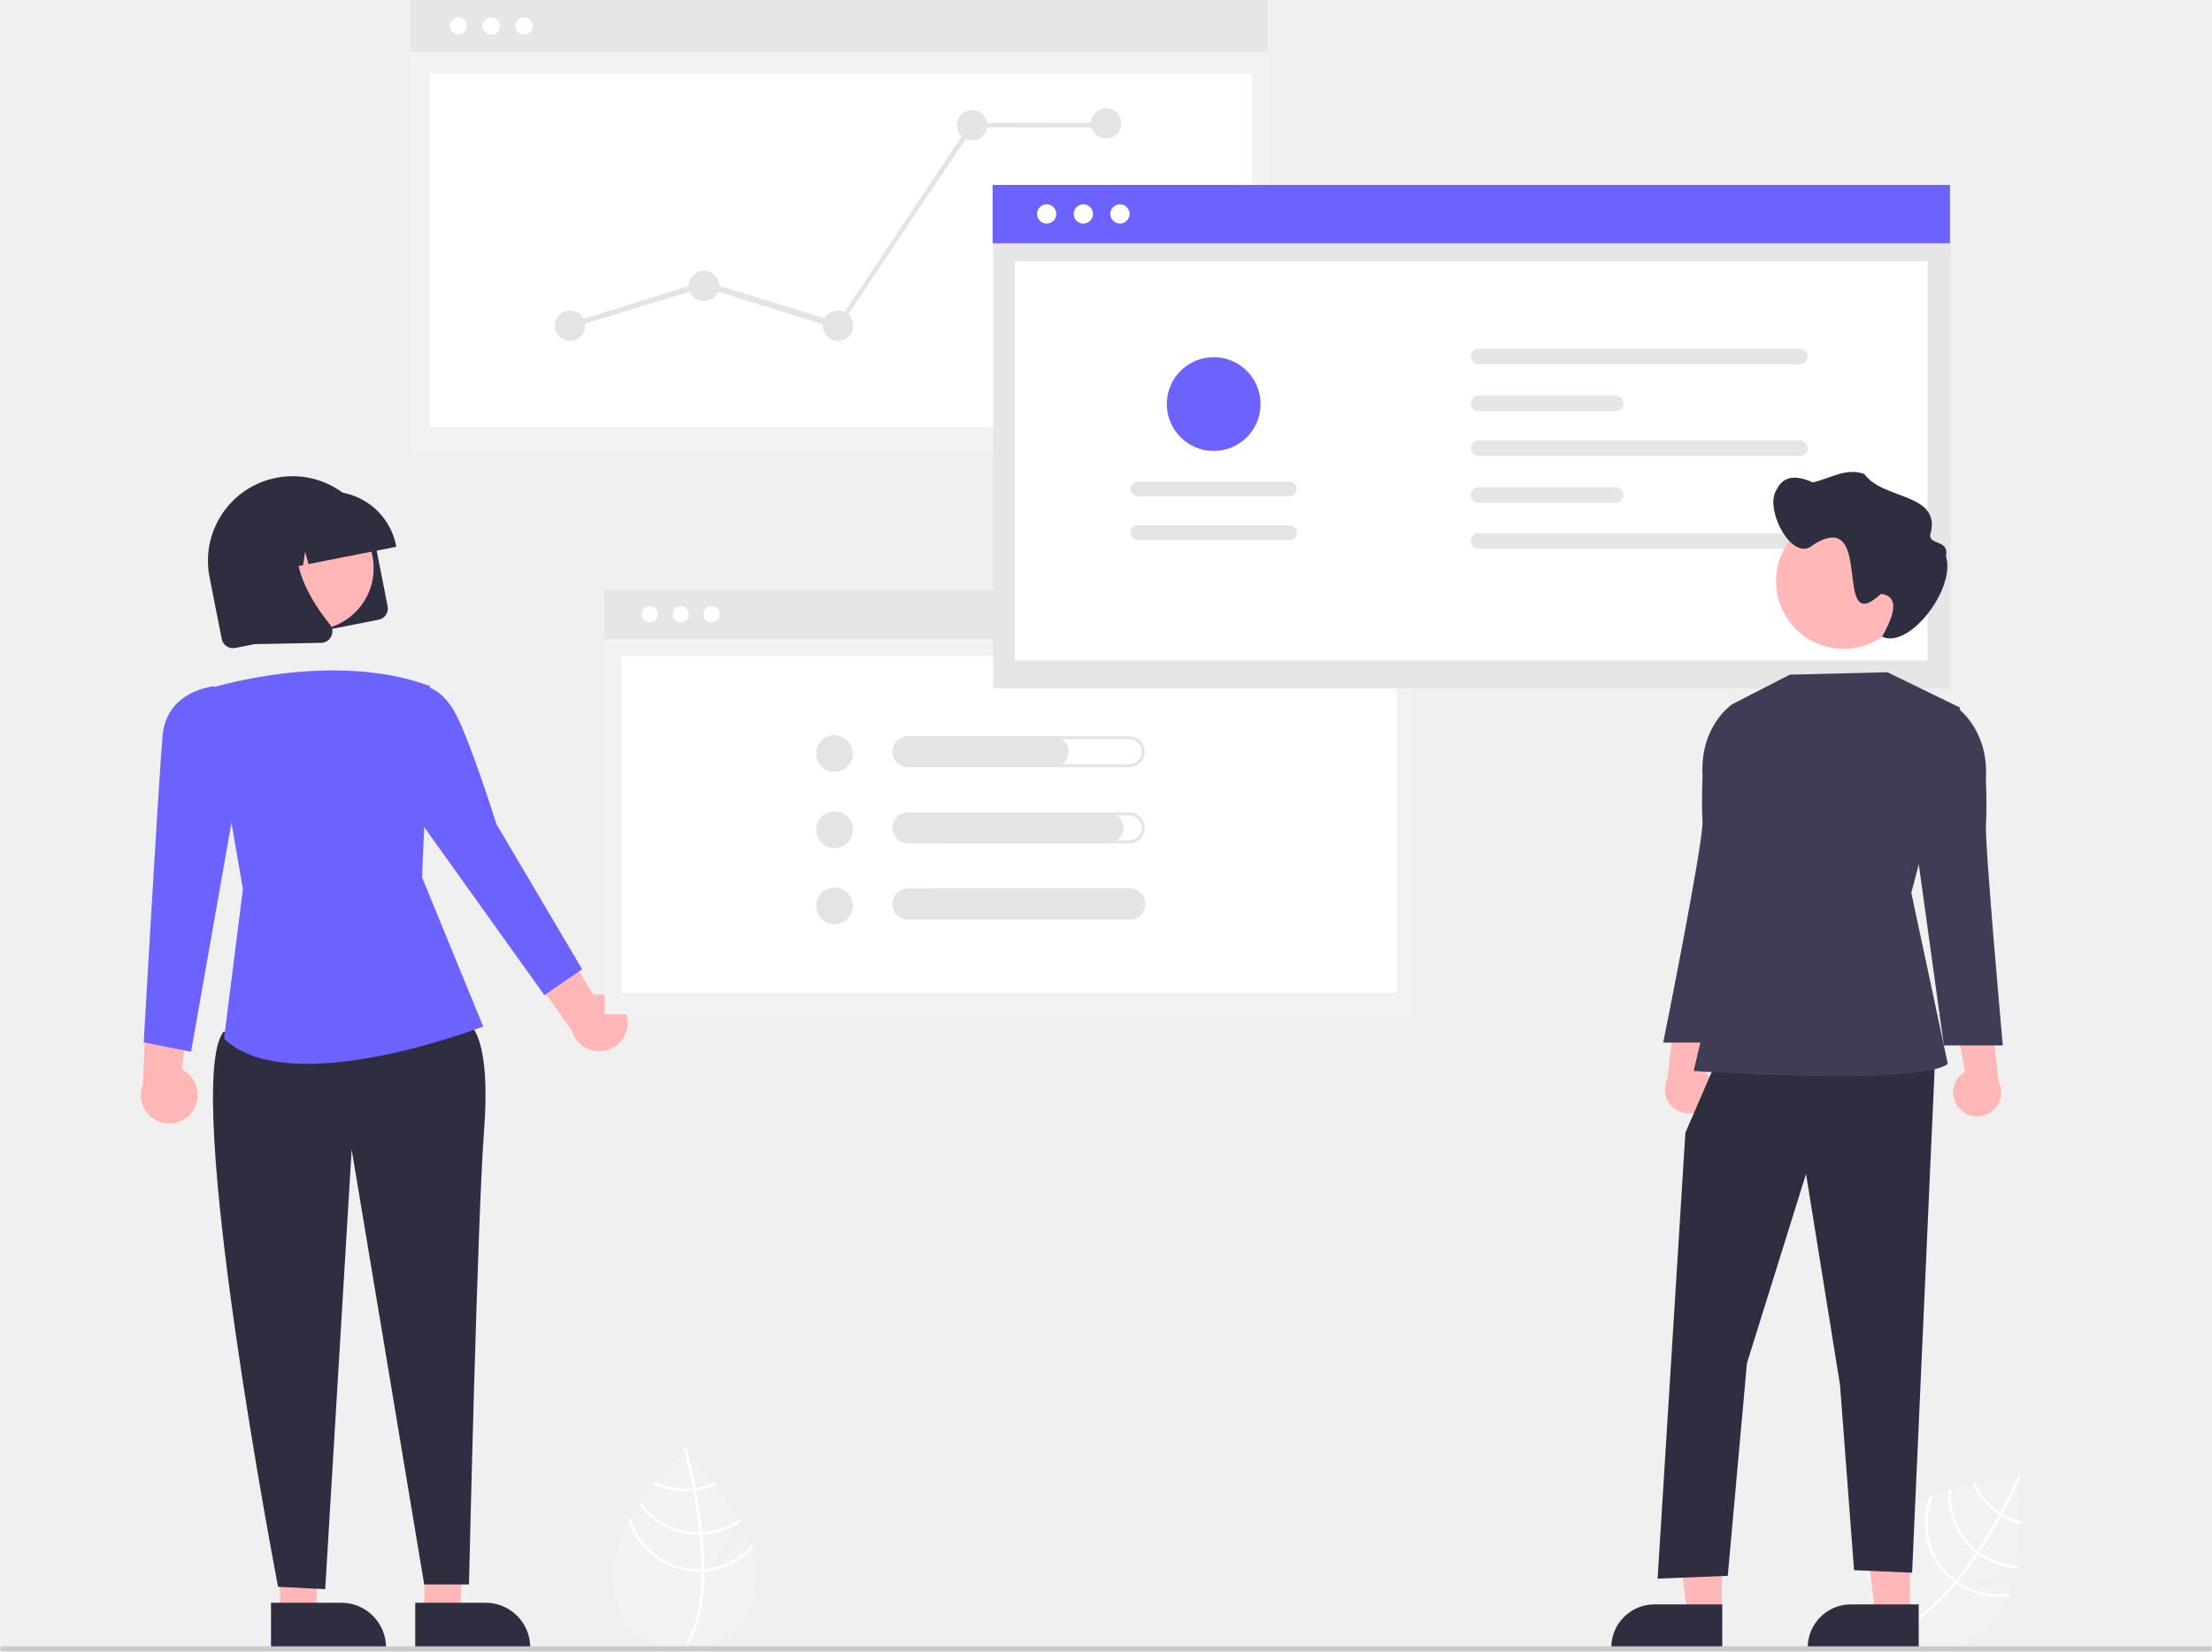
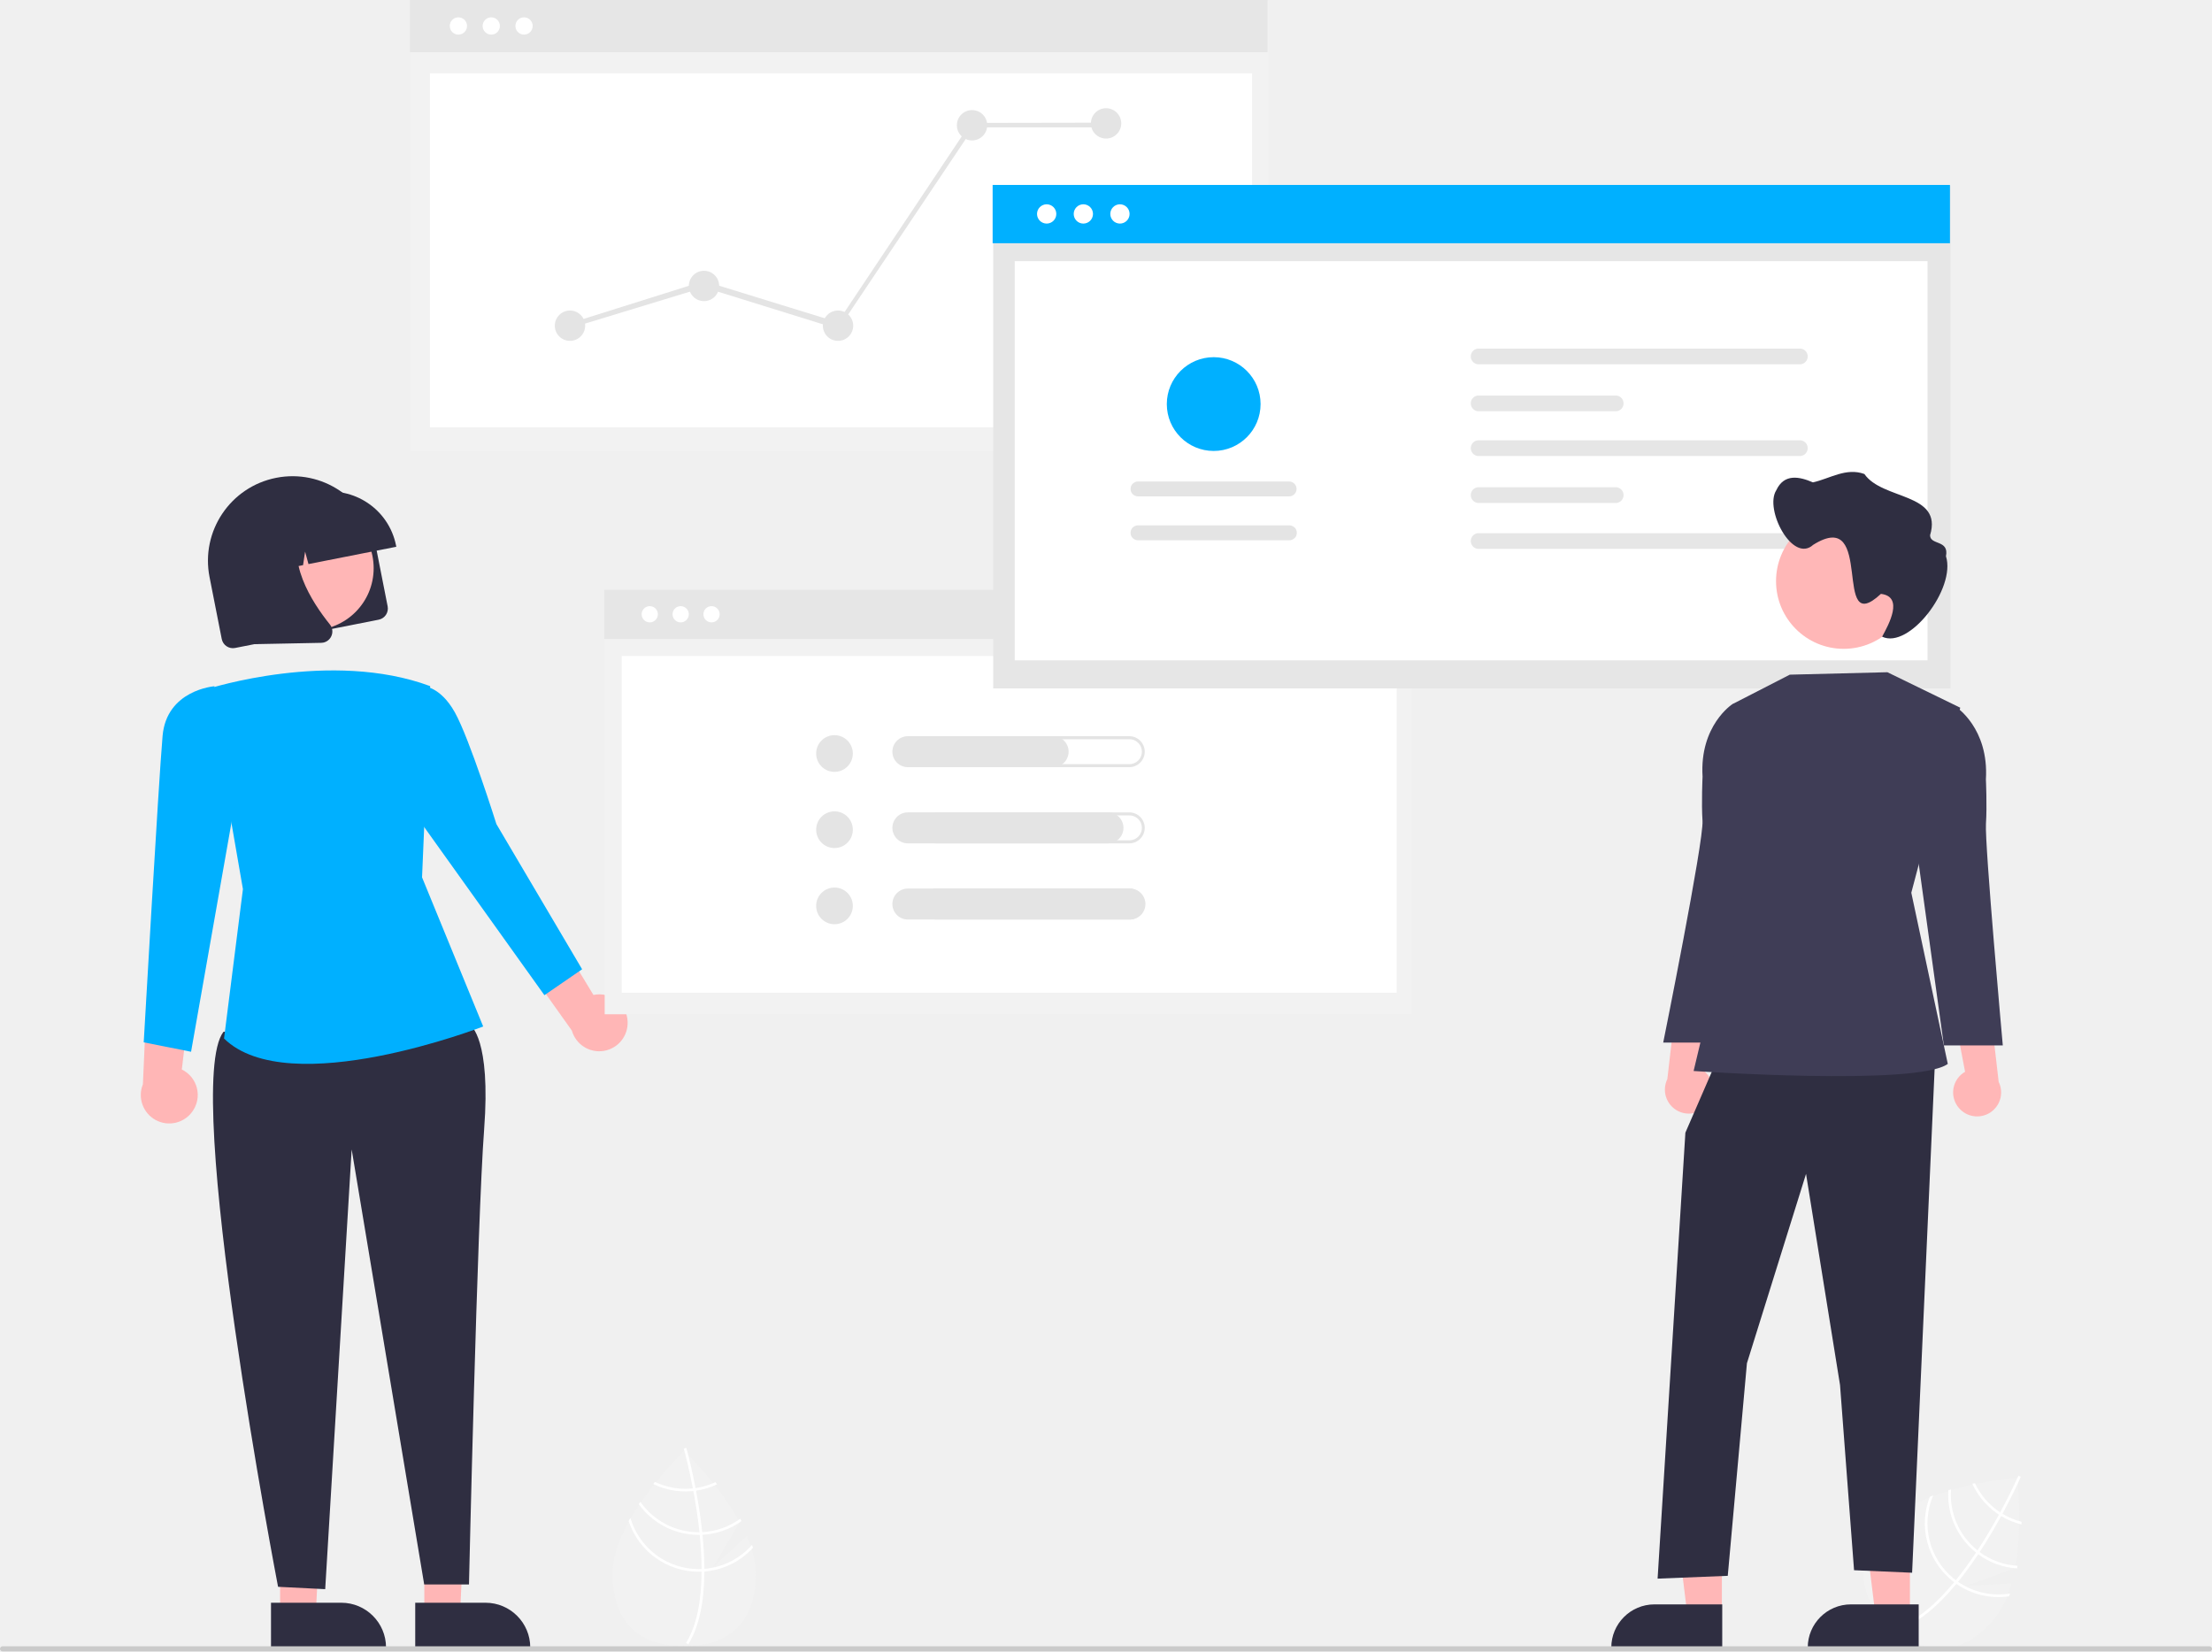
<svg xmlns="http://www.w3.org/2000/svg" data-name="Layer 1" width="864" height="645" viewBox="0 0 864 645">
  <path d="M459.675,727.481l-13.169,12.124,10.466-17.561C448.726,707.091,435.24,694.168,435.24,694.168s-27.978,26.805-27.978,47.876S419.788,770.472,435.24,770.472c15.452,0,27.978-7.357,27.978-28.428A36.962,36.962,0,0,0,459.675,727.481Z" transform="translate(-168 -127.5)" fill="#f2f2f2" />
  <path d="M443.119,740.262v1.039c-.062,12.073-2.098,21.492-6.093,28.125-.057.098-.118.19-.175.288l-.447-.272-.427-.267c4.432-7.162,6-17.286,6.057-27.816.005-.339.01-.684.005-1.028-.015-4.458-.288-8.967-.725-13.348-.031-.339-.067-.684-.103-1.028-.607-5.779-1.481-11.301-2.375-16.098-.062-.339-.129-.679-.195-1.013-1.548-8.113-3.126-13.99-3.486-15.291-.041-.159-.067-.247-.072-.267l.488-.139.005-.005.494-.139c.005.021.093.314.236.859.55,2.036,1.98,7.563,3.383,14.854.062.329.129.668.19,1.008.73,3.892,1.445,8.242,2.01,12.808q.216,1.72.386,3.393c.041.344.077.689.108,1.028Q443.093,734.053,443.119,740.262Z" transform="translate(-168 -127.5)" fill="#fff" />
  <path d="M439.689,708.713c-.344.046-.694.093-1.049.129a28.365,28.365,0,0,1-2.9.149,27.592,27.592,0,0,1-11.929-2.694c-.216.272-.432.545-.653.823a28.614,28.614,0,0,0,12.582,2.9,29.347,29.347,0,0,0,3.095-.165c.35-.036.699-.082,1.044-.134a28.373,28.373,0,0,0,8.201-2.483q-.332-.424-.648-.833A27.497,27.497,0,0,1,439.689,708.713Z" transform="translate(-168 -127.5)" fill="#fff" />
  <path d="M442.275,725.922q-.532.031-1.064.031c-.108.005-.221.005-.329.005a27.738,27.738,0,0,1-22.767-11.893c-.206.303-.411.607-.612.915a28.768,28.768,0,0,0,23.379,12.006c.144,0,.288,0,.432-.005.36-.005.715-.015,1.069-.031a28.616,28.616,0,0,0,15.245-5.347c-.165-.303-.329-.607-.499-.91A27.548,27.548,0,0,1,442.275,725.922Z" transform="translate(-168 -127.5)" fill="#fff" />
  <path d="M443.119,740.262c-.36.031-.72.051-1.08.067-.386.015-.771.026-1.157.026a27.813,27.813,0,0,1-26.664-20.011c-.231.416-.463.828-.684,1.244a28.832,28.832,0,0,0,27.348,19.795c.386,0,.771-.005,1.152-.026.365-.01.725-.031,1.085-.057a28.747,28.747,0,0,0,18.973-9.26c-.108-.38-.231-.756-.355-1.136A27.723,27.723,0,0,1,443.119,740.262Z" transform="translate(-168 -127.5)" fill="#fff" />
  <path d="M953.718,745.933l-17.871,1.031,19.226-6.949c3.1-16.792.86-35.335.86-35.335s-38.63,3-51.985,19.298-8.33,29.928,3.622,39.721c11.952,9.794,26.303,12.043,39.658-4.255A36.962,36.962,0,0,0,953.718,745.933Z" transform="translate(-168 -127.5)" fill="#f2f2f2" />
  <path d="M932.811,745.324l-.658.803c-7.7,9.299-15.245,15.294-22.539,17.892-.106.04-.212.072-.318.112l-.173-.494-.161-.477c7.968-2.731,15.597-9.567,22.315-17.676.219-.259.441-.522.656-.792,2.814-3.458,5.461-7.118,7.899-10.784.191-.282.382-.571.572-.861,3.194-4.855,6.018-9.68,8.366-13.957.167-.302.331-.606.491-.907,3.945-7.256,6.449-12.803,6.996-14.037.069-.149.105-.233.114-.252l.466.202.007-.001.47.205c-.009.019-.127.301-.361.814-.865,1.924-3.263,7.105-6.798,13.634-.161.294-.324.598-.492.9-1.902,3.473-4.106,7.291-6.563,11.181q-.923,1.467-1.853,2.869c-.187.292-.377.582-.568.864Q936.727,740.506,932.811,745.324Z" transform="translate(-168 -127.5)" fill="#fff" />
  <path d="M950.155,718.748c-.296-.183-.596-.368-.893-.565a28.366,28.366,0,0,1-2.338-1.723,27.592,27.592,0,0,1-7.519-9.645c-.34.074-.679.148-1.026.222a28.613,28.613,0,0,0,7.894,10.217,29.344,29.344,0,0,0,2.498,1.835c.293.194.593.38.892.558a28.372,28.372,0,0,0,7.917,3.277q.012-.538.027-1.055A27.497,27.497,0,0,1,950.155,718.748Z" transform="translate(-168 -127.5)" fill="#fff" />
  <path d="M941.248,733.698q-.431-.313-.843-.651c-.087-.064-.174-.136-.258-.205a27.738,27.738,0,0,1-10.072-23.629c-.351.104-.703.209-1.053.32A28.768,28.768,0,0,0,939.496,733.638c.111.091.223.182.337.27.282.224.563.441.847.654a28.616,28.616,0,0,0,15.181,5.527c.065-.339.13-.678.191-1.02A27.548,27.548,0,0,1,941.248,733.698Z" transform="translate(-168 -127.5)" fill="#fff" />
  <path d="M932.811,745.324c-.298-.204-.589-.416-.878-.633-.308-.233-.613-.469-.911-.713a27.813,27.813,0,0,1-7.941-32.379c-.443.175-.883.347-1.318.529a28.832,28.832,0,0,0,8.607,32.645c.298.244.6.485.907.71.289.223.58.436.875.644a28.747,28.747,0,0,0,20.544,4.863c.158-.363.3-.731.446-1.104A27.724,27.724,0,0,1,932.811,745.324Z" transform="translate(-168 -127.5)" fill="#fff" />
  <polygon points="165.74 630.543 179.675 630.542 182.261 576.504 165.737 576.794 165.74 630.543" fill="#ffb6b6" />
  <path d="M330.185,753.493l27.443-.001h.001a17.49,17.49,0,0,1,17.489,17.488v.568l-44.932.002Z" transform="translate(-168 -127.5)" fill="#2f2e41" />
  <polygon points="109.407 630.543 123.342 630.542 126.104 576.504 109.404 576.794 109.407 630.543" fill="#ffb6b6" />
  <path d="M273.852,753.493l27.443-.001h.001a17.49,17.49,0,0,1,17.489,17.488v.568l-44.932.002Z" transform="translate(-168 -127.5)" fill="#2f2e41" />
  <path d="M413.15,526.538a11.048,11.048,0,0,0-13.353-10.425L379.451,482.538l-8.745,18.432,20.662,29.058a11.107,11.107,0,0,0,21.782-3.49Z" transform="translate(-168 -127.5)" fill="#ffb6b6" />
  <path d="M243.132,561.658a11.048,11.048,0,0,0-4.113-16.433l4.617-38.987-18.234,9.15-1.589,35.62a11.107,11.107,0,0,0,19.319,10.65Z" transform="translate(-168 -127.5)" fill="#ffb6b6" />
  <path d="M341.911,522.164l9.868,5.846s8.018,5.104,5.322,40.606-5.919,177.737-5.919,177.737H333.69l-28.329-169.908-10.337,171.749-18.412-.921s-37.618-195.536-21.341-216.758Z" transform="translate(-168 -127.5)" fill="#2f2e41" />
-   <path d="M249.316,396.528s47.988-15.427,86.707-1.044l-3.17,74.684,23.883,58.256s-75.927,29.452-101.229,4.701l7.379-58.354Z" transform="translate(-168 -127.5)" fill="#6c63ff" />
-   <path d="M323.121,404.255l10.056-8.771s6.708-.079,12.481,10.241,16.231,43.632,16.231,43.632l33.482,56.715L380.642,516.198l-53.103-74.266Z" transform="translate(-168 -127.5)" fill="#6c63ff" />
-   <path d="M251.096,400.21l.686-4.679s-18.698,1.383-20.28,19.4-7.365,119.68-7.365,119.68l18.495,3.682L261.031,433.951Z" transform="translate(-168 -127.5)" fill="#6c63ff" />
+   <path d="M249.316,396.528s47.988-15.427,86.707-1.044l-3.17,74.684,23.883,58.256s-75.927,29.452-101.229,4.701l7.379-58.354Z" transform="translate(-168 -127.5)" fill="#00b0ff" />
+   <path d="M323.121,404.255l10.056-8.771s6.708-.079,12.481,10.241,16.231,43.632,16.231,43.632l33.482,56.715L380.642,516.198l-53.103-74.266Z" transform="translate(-168 -127.5)" fill="#00b0ff" />
+   <path d="M251.096,400.21l.686-4.679s-18.698,1.383-20.28,19.4-7.365,119.68-7.365,119.68l18.495,3.682L261.031,433.951Z" transform="translate(-168 -127.5)" fill="#00b0ff" />
  <path d="M315.918,369.536l-56.097,11.046a4.441,4.441,0,0,1-5.209-3.495L249.85,352.907a33.023,33.023,0,0,1,64.802-12.76l4.761,24.18A4.441,4.441,0,0,1,315.918,369.536Z" transform="translate(-168 -127.5)" fill="#2f2e41" />
  <circle cx="121.739" cy="221.93" r="24.211" fill="#ffb6b6" />
  <path d="M322.793,341.055l-34.302,6.755-1.322-4.855-.789,5.271-5.282,1.04-2.619-9.623-1.564,10.447-10.22,2.012-.095-.484a26.152,26.152,0,0,1,20.583-30.678l4.836-.952a26.152,26.152,0,0,1,30.678,20.584Z" transform="translate(-168 -127.5)" fill="#2f2e41" />
  <path d="M294.241,378.493a4.53,4.53,0,0,1-.784.084l-25.99.514-8.174-41.512,27.649-5.445-.527.933c-7.337,12.983,3.385,29.581,10.429,38.32a4.37,4.37,0,0,1,.556,4.62A4.418,4.418,0,0,1,294.241,378.493Z" transform="translate(-168 -127.5)" fill="#2f2e41" />
  <rect id="b0371f3f-df42-4d60-b6c1-6000de199dd5" data-name="Rectangle 246" x="160.347" y="0.272" width="334.981" height="175.89" fill="#f2f2f2" />
  <rect id="a5ec3362-5fc6-49dd-bbc1-e584c03fc30b" data-name="Rectangle 264" x="160.143" width="334.981" height="20.39" fill="#e6e6e6" />
  <rect id="edb19af0-e7ad-43aa-9651-c68038fb40c2" data-name="Rectangle 247" x="167.923" y="28.658" width="321.136" height="138.232" fill="#fff" />
  <circle id="fcfbd1c3-546b-4aa9-92d2-19035f23e7a3" data-name="Ellipse 194" cx="191.886" cy="10.143" r="3.373" fill="#fff" />
  <circle id="fcf1e260-d16a-4b37-91b5-eb72ad8ee2c7" data-name="Ellipse 195" cx="204.689" cy="10.143" r="3.373" fill="#fff" />
  <circle id="ae552ed4-f0ed-4b8a-a24a-450e5f71adc4" data-name="Ellipse 246" cx="179.049" cy="10.143" r="3.373" fill="#fff" />
  <circle cx="222.633" cy="127.209" r="5.926" fill="#e4e4e4" />
  <circle cx="274.981" cy="111.689" r="5.926" fill="#e4e4e4" />
  <circle cx="327.33" cy="127.209" r="5.926" fill="#e4e4e4" />
  <circle cx="379.678" cy="48.923" r="5.926" fill="#e4e4e4" />
  <circle cx="432.026" cy="48.193" r="5.926" fill="#e4e4e4" />
  <polygon points="327.454 128.537 274.981 112.234 223.226 128 222.041 126.419 274.981 109.766 327.205 125.882 379.1 48.091 379.309 48.006 431.657 47.914 432.395 49.747 380.255 49.755 327.454 128.537" fill="#e4e4e4" />
  <rect id="a979eff9-2035-45aa-8fad-490bbaa22894" data-name="Rectangle 246" x="236.194" y="230.63" width="315.238" height="165.523" fill="#f2f2f2" />
  <rect id="b5344e31-85e8-4079-8f4b-e609523654c2" data-name="Rectangle 264" x="236.002" y="230.374" width="315.238" height="19.189" fill="#e6e6e6" />
  <rect id="a6983896-3ceb-4bf9-866b-7e40cad74d1b" data-name="Rectangle 247" x="242.841" y="256.235" width="302.691" height="131.489" fill="#fff" />
  <circle id="f96e66fe-9216-4da2-bba4-b63d176988a9" data-name="Ellipse 194" cx="265.874" cy="239.919" r="3.174" fill="#fff" />
  <circle id="e3ffbb79-e13a-4bd7-b23c-45510780cb2f" data-name="Ellipse 195" cx="277.923" cy="239.919" r="3.174" fill="#fff" />
  <circle id="ec6ea03b-7290-43d8-8b25-59bf30f1f0ee" data-name="Ellipse 246" cx="253.794" cy="239.919" r="3.174" fill="#fff" />
  <rect id="e9e5cf6b-8f55-43bf-8281-302b4fb1e9d5" data-name="Rectangle 246" x="387.948" y="72.539" width="373.927" height="196.339" fill="#e6e6e6" />
-   <rect id="e4e8a65e-8422-4898-a810-30d755c7dafc" data-name="Rectangle 264" x="387.72" y="72.236" width="373.927" height="22.761" fill="#6c63ff" />
+   <rect id="e4e8a65e-8422-4898-a810-30d755c7dafc" data-name="Rectangle 264" x="387.72" y="72.236" width="373.927" height="22.761" fill="#00b0ff" />
  <rect id="b6acd298-89f8-46a0-ab3e-c2f0533bc288" data-name="Rectangle 247" x="396.342" y="101.988" width="356.537" height="155.932" fill="#fff" />
  <circle id="a2e6f9e4-3ad4-420f-8fe3-197d901d1e70" data-name="Ellipse 194" cx="423.153" cy="83.558" r="3.765" fill="#fff" />
  <circle id="b303a717-eadc-4672-a419-54a1feb6afd8" data-name="Ellipse 195" cx="437.445" cy="83.558" r="3.765" fill="#fff" />
  <circle id="b1ff2c46-8045-41fc-afe2-76f8fb520d89" data-name="Ellipse 246" cx="408.824" cy="83.558" r="3.765" fill="#fff" />
  <path d="M745.157,263.656a3.084,3.084,0,0,0,0,6.114H871.41a3.084,3.084,0,0,0,0-6.114Z" transform="translate(-168 -127.5)" fill="#e6e6e6" />
  <path d="M745.157,335.752a3.084,3.084,0,0,0,0,6.114H871.41a3.084,3.084,0,0,0,0-6.114Z" transform="translate(-168 -127.5)" fill="#e6e6e6" />
  <path d="M745.157,281.997a3.084,3.084,0,0,0,0,6.114h54.327a3.084,3.084,0,0,0,0-6.114Z" transform="translate(-168 -127.5)" fill="#e6e6e6" />
  <path d="M745.157,299.479a3.084,3.084,0,0,0,0,6.114H871.41a3.084,3.084,0,0,0,0-6.114Z" transform="translate(-168 -127.5)" fill="#e6e6e6" />
  <path d="M745.157,317.82a3.084,3.084,0,0,0,0,6.114h54.327a3.084,3.084,0,0,0,0-6.114Z" transform="translate(-168 -127.5)" fill="#e6e6e6" />
  <path d="M671.576,338.516a2.91,2.91,0,1,0,.003-5.819H612.553a2.91,2.91,0,1,0-.003,5.819H671.576Z" transform="translate(-168 -127.5)" fill="#e4e4e4" />
  <path d="M671.576,321.374a2.91,2.91,0,0,0,0-5.819H612.553a2.91,2.91,0,1,0-.003,5.819H671.576Z" transform="translate(-168 -127.5)" fill="#e4e4e4" />
-   <path d="M642.064,267.005a18.314,18.314,0,1,1-18.314,18.314v0A18.335,18.335,0,0,1,642.064,267.005Z" transform="translate(-168 -127.5)" fill="#6c63ff" />
+   <path d="M642.064,267.005a18.314,18.314,0,1,1-18.314,18.314v0A18.335,18.335,0,0,1,642.064,267.005Z" transform="translate(-168 -127.5)" fill="#00b0ff" />
  <circle cx="325.952" cy="294.307" r="7.166" fill="#e4e4e4" />
  <path d="M609.085,416.231a4.86,4.86,0,1,1,0,9.719H533.721a4.86,4.86,0,1,1,0-9.719h75.364m0-1.19H533.721a6.05,6.05,0,1,0,0,12.1h75.364a6.05,6.05,0,1,0,0-12.1Z" transform="translate(-168 -127.5)" fill="#e4e4e4" />
  <path d="M579.348,427.14h-56.733a6.05,6.05,0,1,1,0-12.1h56.733a6.05,6.05,0,0,1,0,12.1Z" transform="translate(-168 -127.5)" fill="#e4e4e4" />
  <circle cx="325.952" cy="324.062" r="7.166" fill="#e4e4e4" />
  <path d="M609.085,445.986a4.86,4.86,0,1,1,0,9.719H533.721a4.86,4.86,0,1,1,0-9.719h75.364m0-1.19H533.721a6.05,6.05,0,1,0,0,12.1h75.364a6.05,6.05,0,1,0,0-12.1Z" transform="translate(-168 -127.5)" fill="#e4e4e4" />
  <path d="M600.771,456.895H522.615a6.05,6.05,0,0,1,0-12.1h78.157a6.05,6.05,0,0,1,0,12.1Z" transform="translate(-168 -127.5)" fill="#e4e4e4" />
  <circle cx="325.952" cy="353.817" r="7.166" fill="#e4e4e4" />
  <path d="M609.085,475.741a4.86,4.86,0,1,1,0,9.719H533.721a4.86,4.86,0,1,1,0-9.719h75.364m0-1.19H533.721a6.05,6.05,0,1,0,0,12.1h75.364a6.05,6.05,0,1,0,0-12.1Z" transform="translate(-168 -127.5)" fill="#e4e4e4" />
  <path d="M609.353,486.651h-86.739a6.05,6.05,0,1,1,0-12.1h86.739a6.05,6.05,0,0,1,0,12.1Z" transform="translate(-168 -127.5)" fill="#e4e4e4" />
  <path d="M834.869,559.069a9.311,9.311,0,0,0-2.486-14.059l6.188-32.505-15.871,6.614-3.443,29.853A9.362,9.362,0,0,0,834.869,559.069Z" transform="translate(-168 -127.5)" fill="#ffb7b7" />
  <polygon points="746.005 631.024 732.566 631.023 726.173 579.187 746.008 579.188 746.005 631.024" fill="#ffb7b7" />
  <path d="M917.433,771.551l-43.333-.002v-.548a16.867,16.867,0,0,1,16.866-16.866h.001l26.466.001Z" transform="translate(-168 -127.5)" fill="#2f2e41" />
  <polygon points="672.561 631.024 659.122 631.023 652.729 579.187 672.564 579.188 672.561 631.024" fill="#ffb7b7" />
  <path d="M840.7,771.551l-43.333-.002v-.548a16.867,16.867,0,0,1,16.866-16.866h.001l26.466.001Z" transform="translate(-168 -127.5)" fill="#2f2e41" />
  <polygon points="671.46 412.093 658.306 442.398 647.455 616.58 674.86 615.484 682.344 532.451 705.433 458.495 718.707 540.944 724.188 613.291 746.863 614.273 755.9 412.093 671.46 412.093" fill="#2f2e41" />
  <path d="M905.214,390.057l-38.125.954-22.383,11.491-1.228,84.776-13.96,58.531s87.224,6.003,99.282-2.766l-14.25-66.867,19.113-72.264Z" transform="translate(-168 -127.5)" fill="#3f3d56" />
  <path d="M848.778,403.826l-4.072-1.325S831.787,410.792,833.016,430.836c0,0-.484,10.372-.022,17.275.53,7.918-15.347,86.598-15.347,86.598h23.02l9.866-71.252Z" transform="translate(-168 -127.5)" fill="#3f3d56" />
  <path d="M933.064,560.165a9.311,9.311,0,0,1,2.486-14.059l-6.188-32.505,15.871,6.614,3.443,29.853A9.362,9.362,0,0,1,933.064,560.165Z" transform="translate(-168 -127.5)" fill="#ffb7b7" />
  <path d="M927.925,404.923l4.072-1.325s12.918,8.291,11.689,28.335c0,0,.484,10.372.022,17.275-.53,7.918,6.577,86.598,6.577,86.598H927.266l-9.866-71.252Z" transform="translate(-168 -127.5)" fill="#3f3d56" />
  <path d="M914.572,354.49A26.429,26.429,0,1,1,888.144,328.061h0a26.363,26.363,0,0,1,26.429,26.297Q914.573,354.424,914.572,354.49Z" transform="translate(-168 -127.5)" fill="#ffb7b7" />
  <path d="M861.803,318.991c3.096-6.657,9.087-5.341,14.327-3.085,6.635-1.472,12.946-5.878,20.096-3.272,7.042,10.243,30.687,7.229,25.657,23.905-.007,3.996,7.519,1.67,6.205,8.214,3.986,12.594-14.389,36.446-24.939,31.423,2.609-4.782,8.569-15.642-.471-16.719-19.445,18.093-2.006-34.453-26.439-19.172C868.149,347.688,857.074,326.396,861.803,318.991Z" transform="translate(-168 -127.5)" fill="#2f2e41" />
  <path d="M1031,772.5H169a1,1,0,0,1,0-2h862a1,1,0,0,1,0,2Z" transform="translate(-168 -127.5)" fill="#cacaca" />
</svg>
